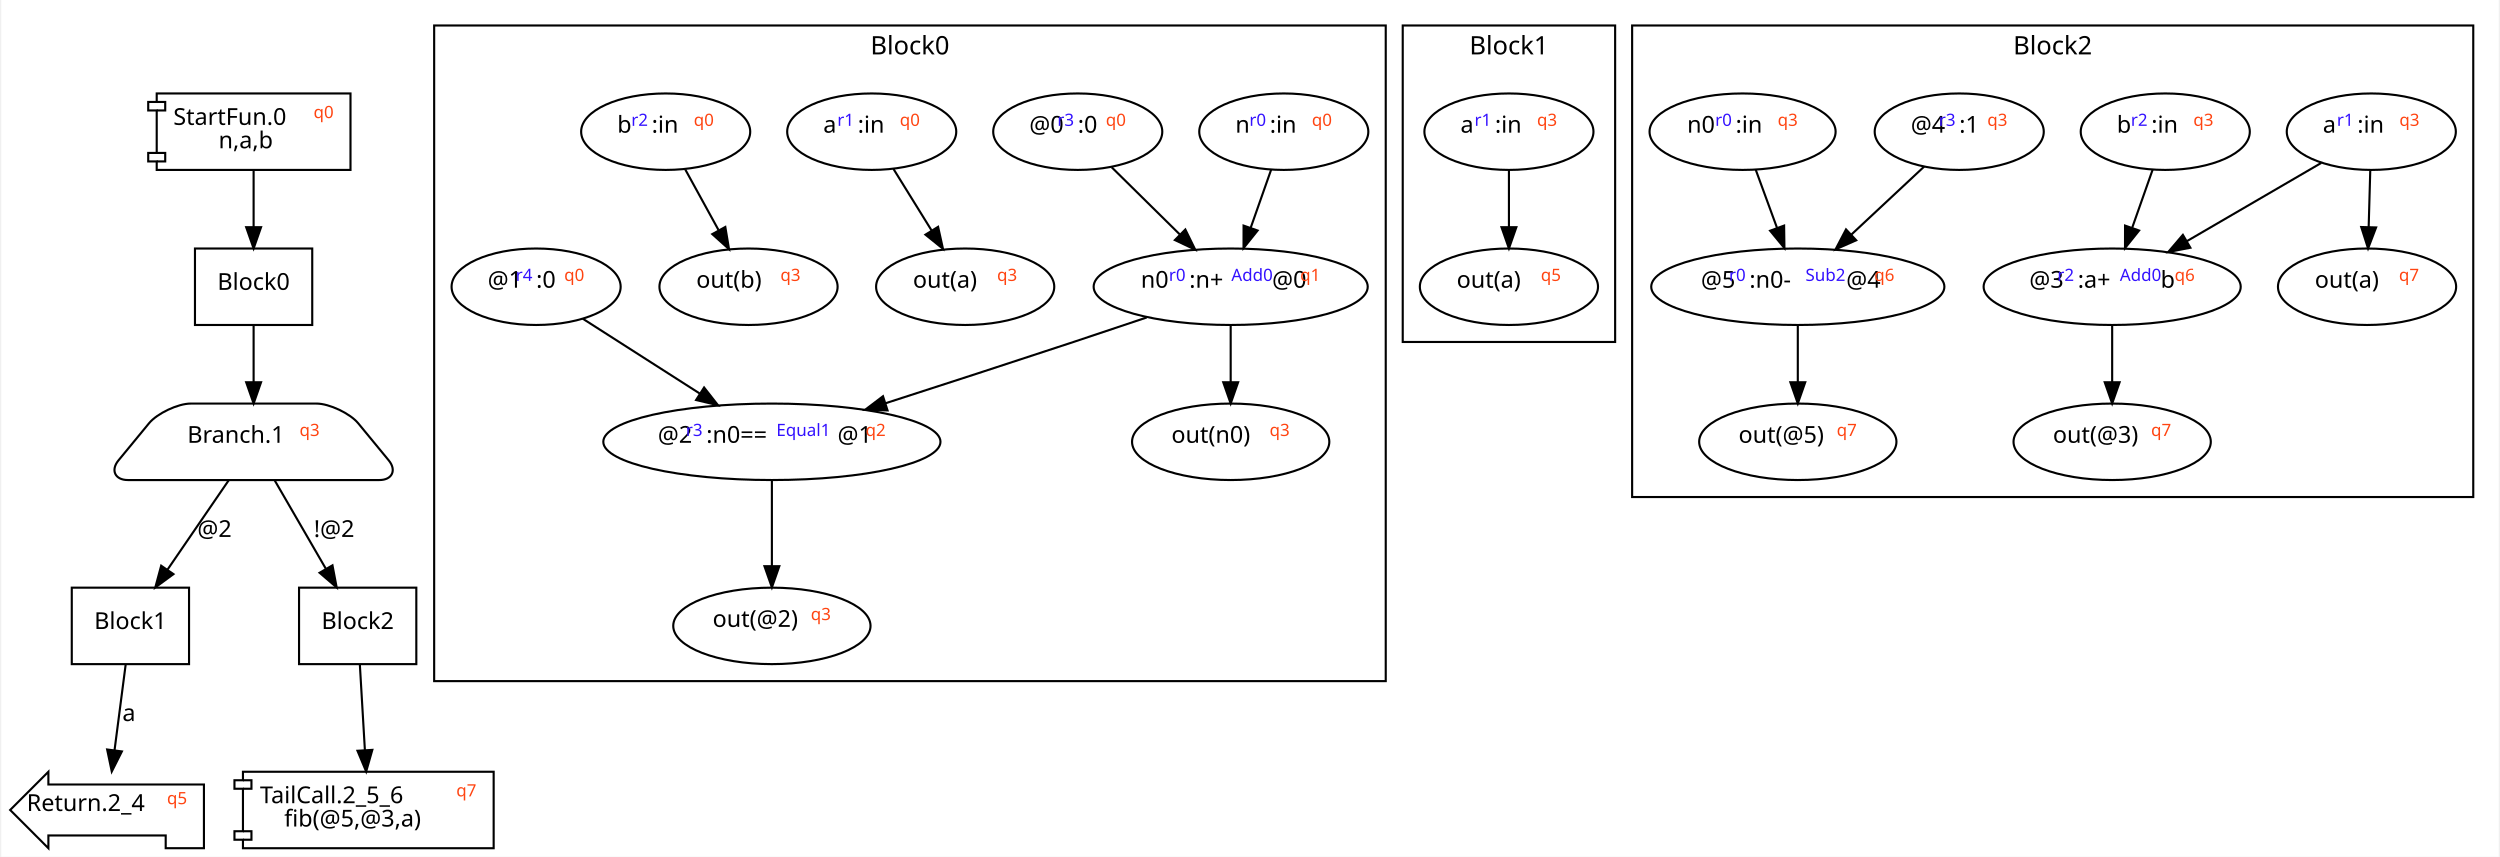
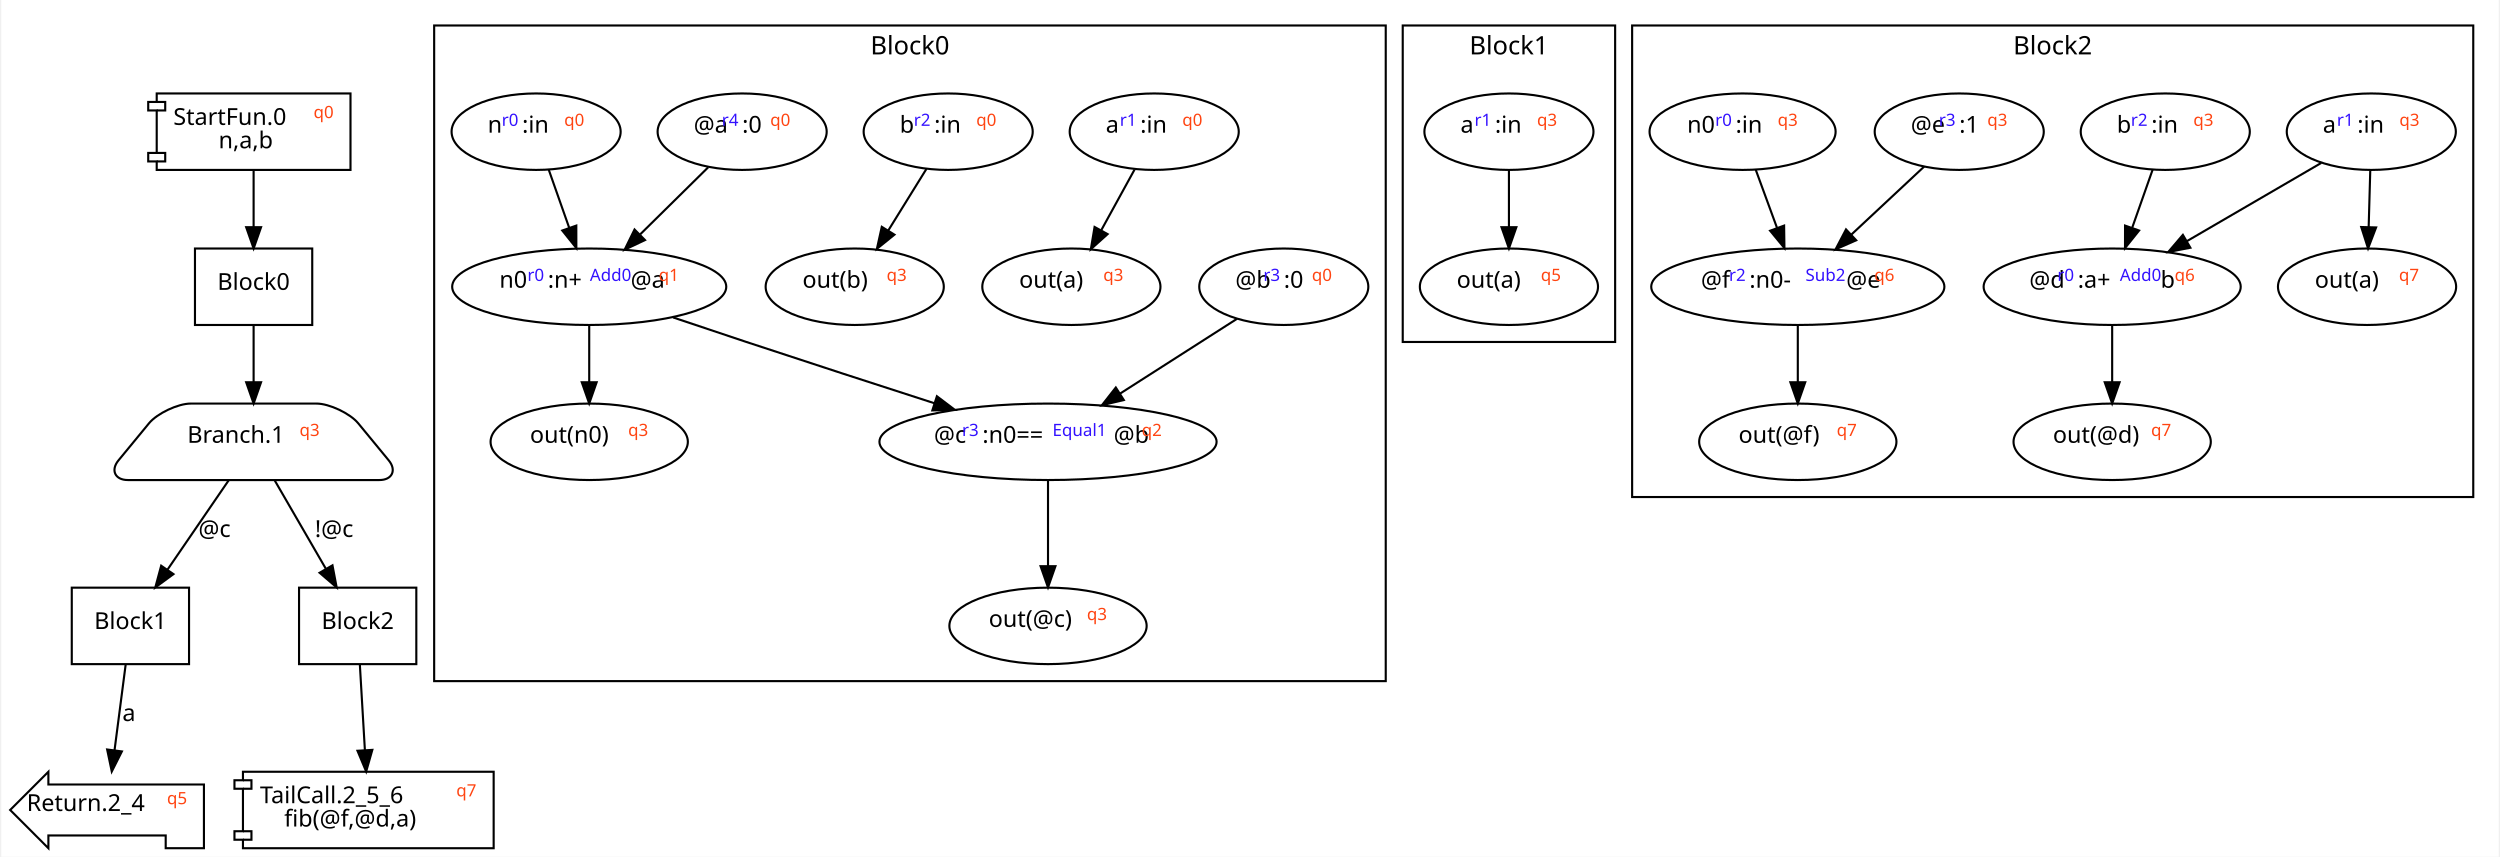
<svg xmlns="http://www.w3.org/2000/svg" width="1176pt" height="403pt" viewBox="0.00 0.00 1175.81 403.34">
  <g id="graph0" class="graph" transform="scale(1 1) rotate(0) translate(4 399.34)">
    <polygon fill="white" stroke="transparent" points="-4,4 -4,-399.34 1171.81,-399.34 1171.81,4 -4,4" />
    <g id="clust1" class="cluster">
      <polygon fill="none" stroke="black" points="199.81,-78.67 199.81,-387.34 647.81,-387.34 647.81,-78.67 199.81,-78.67" />
      <text text-anchor="middle" x="423.81" y="-373.74" font-family="Monaco" font-size="12.00">Block0</text>
    </g>
    <g id="clust2" class="cluster">
      <polygon fill="none" stroke="black" points="655.81,-238.34 655.81,-387.34 755.81,-387.34 755.81,-238.34 655.81,-238.34" />
      <text text-anchor="middle" x="705.81" y="-373.74" font-family="Monaco" font-size="12.00">Block1</text>
    </g>
    <g id="clust3" class="cluster">
      <polygon fill="none" stroke="black" points="763.81,-165.34 763.81,-387.34 1159.81,-387.34 1159.81,-165.34 763.81,-165.34" />
      <text text-anchor="middle" x="961.81" y="-373.74" font-family="Monaco" font-size="12.00">Block2</text>
    </g>
    <g id="node1" class="node">
      <polygon fill="none" stroke="black" points="160.42,-355.34 69.19,-355.34 69.19,-351.34 65.19,-351.34 65.19,-347.34 69.19,-347.34 69.19,-327.34 65.19,-327.34 65.19,-323.34 69.19,-323.34 69.19,-319.34 160.42,-319.34 160.42,-355.34" />
      <polyline fill="none" stroke="black" points="69.19,-351.34 73.19,-351.34 73.19,-347.34 69.19,-347.34 " />
      <polyline fill="none" stroke="black" points="69.19,-327.34 73.19,-327.34 73.19,-323.34 69.19,-323.34 " />
      <text text-anchor="start" x="77" y="-340.54" font-family="Monaco" font-size="11.00">StartFun.0</text>
      <text text-anchor="start" x="143.01" y="-340.54" font-family="Monaco" baseline-shift="super" font-size="8.00" fill="#ff4411">q0</text>
      <text text-anchor="start" x="98.3" y="-329.54" font-family="Monaco" font-size="11.00">n,a,b</text>
    </g>
    <g id="node2" class="node">
      <polygon fill="none" stroke="black" points="142.41,-282.34 87.2,-282.34 87.2,-246.34 142.41,-246.34 142.41,-282.34" />
      <text text-anchor="middle" x="114.81" y="-262.87" font-family="Monaco" font-size="11.00">Block0</text>
    </g>
    <g id="edge1" class="edge">
      <path fill="none" stroke="black" d="M114.81,-319.15C114.81,-311.13 114.81,-301.38 114.81,-292.41" />
      <polygon fill="black" stroke="black" points="118.31,-292.37 114.81,-282.37 111.31,-292.37 118.31,-292.37" />
    </g>
    <g id="node3" class="node">
      <path fill="none" stroke="black" d="M144.41,-209.34C144.41,-209.34 85.2,-209.34 85.2,-209.34 79.2,-209.34 69.39,-204.7 65.57,-200.07 65.57,-200.07 51.19,-182.6 51.19,-182.6 47.38,-177.97 49.57,-173.34 55.57,-173.34 55.57,-173.34 174.05,-173.34 174.05,-173.34 180.05,-173.34 182.23,-177.97 178.42,-182.6 178.42,-182.6 164.04,-200.07 164.04,-200.07 160.23,-204.7 150.41,-209.34 144.41,-209.34" />
      <text text-anchor="start" x="83.6" y="-190.87" font-family="Monaco" font-size="11.00">Branch.1</text>
      <text text-anchor="start" x="136.41" y="-190.87" font-family="Monaco" baseline-shift="super" font-size="8.00" fill="#ff4411">q3</text>
    </g>
    <g id="edge2" class="edge">
      <path fill="none" stroke="black" d="M114.81,-246.15C114.81,-238.13 114.81,-228.38 114.81,-219.41" />
      <polygon fill="black" stroke="black" points="118.31,-219.37 114.81,-209.37 111.31,-219.37 118.31,-219.37" />
    </g>
    <g id="node4" class="node">
      <polygon fill="none" stroke="black" points="84.41,-122.67 29.2,-122.67 29.2,-86.67 84.41,-86.67 84.41,-122.67" />
      <text text-anchor="middle" x="56.81" y="-103.2" font-family="Monaco" font-size="11.00">Block1</text>
    </g>
    <g id="edge3" class="edge">
      <path fill="none" stroke="black" d="M103.07,-173.2C94.81,-161.15 83.63,-144.82 74.32,-131.23" />
      <polygon fill="black" stroke="black" points="77.06,-129.05 68.53,-122.78 71.29,-133 77.06,-129.05" />
-       <text text-anchor="middle" x="96.41" y="-146.54" font-family="Monaco" font-size="11.00">@2</text>
+       <text text-anchor="middle" x="96.41" y="-146.54" font-family="Monaco" font-size="11.00">@c</text>
    </g>
    <g id="node5" class="node">
      <polygon fill="none" stroke="black" points="191.41,-122.67 136.2,-122.67 136.2,-86.67 191.41,-86.67 191.41,-122.67" />
      <text text-anchor="middle" x="163.81" y="-103.2" font-family="Monaco" font-size="11.00">Block2</text>
    </g>
    <g id="edge4" class="edge">
      <path fill="none" stroke="black" d="M124.72,-173.2C131.63,-161.27 140.97,-145.13 148.79,-131.62" />
      <polygon fill="black" stroke="black" points="151.93,-133.19 153.91,-122.78 145.87,-129.68 151.93,-133.19" />
-       <text text-anchor="middle" x="152.71" y="-146.54" font-family="Monaco" font-size="11.00">!@2</text>
+       <text text-anchor="middle" x="152.71" y="-146.54" font-family="Monaco" font-size="11.00">!@c</text>
    </g>
    <g id="node6" class="node">
      <polygon fill="none" stroke="black" points="91.42,-30 18.19,-30 18.19,-36 0.19,-18 18.19,0 18.19,-6 73.42,-6 73.42,0 91.42,0 91.42,-30" />
      <text text-anchor="start" x="8" y="-17.53" font-family="Monaco" font-size="11.00">Return.2_4</text>
      <text text-anchor="start" x="74.01" y="-17.53" font-family="Monaco" baseline-shift="super" font-size="8.00" fill="#ff4411">q5</text>
    </g>
    <g id="edge5" class="edge">
      <path fill="none" stroke="black" d="M54.58,-86.53C53.07,-74.94 51.05,-59.39 49.33,-46.13" />
      <polygon fill="black" stroke="black" points="52.79,-45.57 48.03,-36.11 45.85,-46.48 52.79,-45.57" />
      <text text-anchor="middle" x="56.11" y="-59.87" font-family="Monaco" font-size="11.00">a</text>
    </g>
    <g id="node7" class="node">
      <polygon fill="none" stroke="black" points="227.82,-36 109.79,-36 109.79,-32 105.79,-32 105.79,-28 109.79,-28 109.79,-8 105.79,-8 105.79,-4 109.79,-4 109.79,0 227.82,0 227.82,-36" />
      <polyline fill="none" stroke="black" points="109.79,-32 113.79,-32 113.79,-28 109.79,-28 " />
      <polyline fill="none" stroke="black" points="109.79,-8 113.79,-8 113.79,-4 109.79,-4 " />
      <text text-anchor="start" x="117.8" y="-21.2" font-family="Monaco" font-size="11.00">TailCall.2_5_6</text>
      <text text-anchor="start" x="210.21" y="-21.2" font-family="Monaco" baseline-shift="super" font-size="8.00" fill="#ff4411">q7</text>
-       <text text-anchor="start" x="129.2" y="-10.2" font-family="Monaco" font-size="11.00">fib(@5,@3,a)</text>
+       <text text-anchor="start" x="129.2" y="-10.2" font-family="Monaco" font-size="11.00">fib(@f,@d,a)</text>
    </g>
    <g id="edge6" class="edge">
      <path fill="none" stroke="black" d="M164.82,-86.53C165.5,-74.94 166.42,-59.39 167.2,-46.13" />
      <polygon fill="black" stroke="black" points="170.7,-46.3 167.8,-36.11 163.71,-45.88 170.7,-46.3" />
    </g>
    <g id="node8" class="node">
-       <ellipse fill="none" stroke="black" cx="347.81" cy="-264.34" rx="41.94" ry="18" />
-       <text text-anchor="start" x="323.2" y="-263.87" font-family="Monaco" font-size="11.00">out(b)</text>
-       <text text-anchor="start" x="362.81" y="-263.87" font-family="Monaco" baseline-shift="super" font-size="8.00" fill="#ff4411">q3</text>
+       <ellipse fill="none" stroke="black" cx="397.81" cy="-264.34" rx="41.94" ry="18" />
+       <text text-anchor="start" x="373.2" y="-263.87" font-family="Monaco" font-size="11.00">out(b)</text>
+       <text text-anchor="start" x="412.81" y="-263.87" font-family="Monaco" baseline-shift="super" font-size="8.00" fill="#ff4411">q3</text>
    </g>
    <g id="node9" class="node">
-       <ellipse fill="none" stroke="black" cx="574.81" cy="-191.34" rx="46.44" ry="18" />
-       <text text-anchor="start" x="546.9" y="-190.87" font-family="Monaco" font-size="11.00">out(n0)</text>
-       <text text-anchor="start" x="593.11" y="-190.87" font-family="Monaco" baseline-shift="super" font-size="8.00" fill="#ff4411">q3</text>
+       <ellipse fill="none" stroke="black" cx="272.81" cy="-191.34" rx="46.44" ry="18" />
+       <text text-anchor="start" x="244.9" y="-190.87" font-family="Monaco" font-size="11.00">out(n0)</text>
+       <text text-anchor="start" x="291.11" y="-190.87" font-family="Monaco" baseline-shift="super" font-size="8.00" fill="#ff4411">q3</text>
    </g>
    <g id="node10" class="node">
-       <ellipse fill="none" stroke="black" cx="599.81" cy="-337.34" rx="39.8" ry="18" />
-       <text text-anchor="start" x="577" y="-336.87" font-family="Monaco" font-size="11.00">n</text>
-       <text text-anchor="start" x="583.6" y="-336.87" font-family="Monaco" baseline-shift="super" font-size="8.00" fill="#3311ff">r0</text>
-       <text text-anchor="start" x="593.21" y="-336.87" font-family="Monaco" font-size="11.00">:in</text>
-       <text text-anchor="start" x="613.01" y="-336.87" font-family="Monaco" baseline-shift="super" font-size="8.00" fill="#ff4411">q0</text>
+       <ellipse fill="none" stroke="black" cx="599.81" cy="-264.34" rx="39.8" ry="18" />
+       <text text-anchor="start" x="577" y="-263.87" font-family="Monaco" font-size="11.00">@b</text>
+       <text text-anchor="start" x="590.2" y="-263.87" font-family="Monaco" baseline-shift="super" font-size="8.00" fill="#3311ff">r3</text>
+       <text text-anchor="start" x="599.81" y="-263.87" font-family="Monaco" font-size="11.00">:0</text>
+       <text text-anchor="start" x="613.01" y="-263.87" font-family="Monaco" baseline-shift="super" font-size="8.00" fill="#ff4411">q0</text>
+     </g>
+     <g id="node14" class="node">
+       <ellipse fill="none" stroke="black" cx="488.81" cy="-191.34" rx="79.37" ry="18" />
+       <text text-anchor="start" x="435.1" y="-190.87" font-family="Monaco" font-size="11.00">@c</text>
+       <text text-anchor="start" x="448.3" y="-190.87" font-family="Monaco" baseline-shift="super" font-size="8.00" fill="#3311ff">r3</text>
+       <text text-anchor="start" x="457.9" y="-190.87" font-family="Monaco" font-size="11.00">:n0==</text>
+       <text text-anchor="start" x="490.91" y="-190.87" font-family="Monaco" baseline-shift="super" font-size="8.00" fill="#3311ff">Equal1</text>
+       <text text-anchor="start" x="519.71" y="-190.87" font-family="Monaco" font-size="11.00">@b</text>
+       <text text-anchor="start" x="532.91" y="-190.87" font-family="Monaco" baseline-shift="super" font-size="8.00" fill="#ff4411">q2</text>
+     </g>
+     <g id="edge9" class="edge">
+       <path fill="none" stroke="black" d="M577.88,-249.31C562.13,-239.24 540.61,-225.47 522.67,-214" />
+       <polygon fill="black" stroke="black" points="524.5,-211.01 514.19,-208.57 520.73,-216.91 524.5,-211.01" />
+     </g>
+     <g id="node11" class="node">
+       <ellipse fill="none" stroke="black" cx="488.81" cy="-104.67" rx="46.44" ry="18" />
+       <text text-anchor="start" x="460.9" y="-104.2" font-family="Monaco" font-size="11.00">out(@c)</text>
+       <text text-anchor="start" x="507.11" y="-104.2" font-family="Monaco" baseline-shift="super" font-size="8.00" fill="#ff4411">q3</text>
    </g>
    <g id="node12" class="node">
-       <ellipse fill="none" stroke="black" cx="574.81" cy="-264.34" rx="64.52" ry="18" />
-       <text text-anchor="start" x="532.5" y="-263.87" font-family="Monaco" font-size="11.00">n0</text>
-       <text text-anchor="start" x="545.7" y="-263.87" font-family="Monaco" baseline-shift="super" font-size="8.00" fill="#3311ff">r0</text>
-       <text text-anchor="start" x="555.3" y="-263.87" font-family="Monaco" font-size="11.00">:n+</text>
-       <text text-anchor="start" x="575.11" y="-263.87" font-family="Monaco" baseline-shift="super" font-size="8.00" fill="#3311ff">Add0</text>
-       <text text-anchor="start" x="594.31" y="-263.87" font-family="Monaco" font-size="11.00">@0</text>
-       <text text-anchor="start" x="607.51" y="-263.87" font-family="Monaco" baseline-shift="super" font-size="8.00" fill="#ff4411">q1</text>
-     </g>
-     <g id="edge9" class="edge">
-       <path fill="none" stroke="black" d="M593.88,-319.51C591,-311.32 587.46,-301.27 584.22,-292.07" />
-       <polygon fill="black" stroke="black" points="587.48,-290.81 580.86,-282.54 580.88,-293.13 587.48,-290.81" />
-     </g>
-     <g id="node11" class="node">
-       <ellipse fill="none" stroke="black" cx="502.81" cy="-337.34" rx="39.8" ry="18" />
-       <text text-anchor="start" x="480" y="-336.87" font-family="Monaco" font-size="11.00">@0</text>
-       <text text-anchor="start" x="493.2" y="-336.87" font-family="Monaco" baseline-shift="super" font-size="8.00" fill="#3311ff">r3</text>
-       <text text-anchor="start" x="502.81" y="-336.87" font-family="Monaco" font-size="11.00">:0</text>
-       <text text-anchor="start" x="516.01" y="-336.87" font-family="Monaco" baseline-shift="super" font-size="8.00" fill="#ff4411">q0</text>
+       <ellipse fill="none" stroke="black" cx="538.81" cy="-337.34" rx="39.8" ry="18" />
+       <text text-anchor="start" x="516" y="-336.87" font-family="Monaco" font-size="11.00">a</text>
+       <text text-anchor="start" x="522.6" y="-336.87" font-family="Monaco" baseline-shift="super" font-size="8.00" fill="#3311ff">r1</text>
+       <text text-anchor="start" x="532.21" y="-336.87" font-family="Monaco" font-size="11.00">:in</text>
+       <text text-anchor="start" x="552.01" y="-336.87" font-family="Monaco" baseline-shift="super" font-size="8.00" fill="#ff4411">q0</text>
+     </g>
+     <g id="node18" class="node">
+       <ellipse fill="none" stroke="black" cx="499.81" cy="-264.34" rx="41.94" ry="18" />
+       <text text-anchor="start" x="475.2" y="-263.87" font-family="Monaco" font-size="11.00">out(a)</text>
+       <text text-anchor="start" x="514.81" y="-263.87" font-family="Monaco" baseline-shift="super" font-size="8.00" fill="#ff4411">q3</text>
+     </g>
+     <g id="edge7" class="edge">
+       <path fill="none" stroke="black" d="M529.56,-319.51C524.9,-311.02 519.14,-300.54 513.94,-291.07" />
+       <polygon fill="black" stroke="black" points="516.86,-289.12 508.98,-282.04 510.73,-292.49 516.86,-289.12" />
+     </g>
+     <g id="node13" class="node">
+       <ellipse fill="none" stroke="black" cx="441.81" cy="-337.34" rx="39.8" ry="18" />
+       <text text-anchor="start" x="419" y="-336.87" font-family="Monaco" font-size="11.00">b</text>
+       <text text-anchor="start" x="425.6" y="-336.87" font-family="Monaco" baseline-shift="super" font-size="8.00" fill="#3311ff">r2</text>
+       <text text-anchor="start" x="435.21" y="-336.87" font-family="Monaco" font-size="11.00">:in</text>
+       <text text-anchor="start" x="455.01" y="-336.87" font-family="Monaco" baseline-shift="super" font-size="8.00" fill="#ff4411">q0</text>
+     </g>
+     <g id="edge13" class="edge">
+       <path fill="none" stroke="black" d="M431.6,-319.87C426.24,-311.21 419.54,-300.41 413.53,-290.71" />
+       <polygon fill="black" stroke="black" points="416.5,-288.86 408.26,-282.21 410.55,-292.55 416.5,-288.86" />
+     </g>
+     <g id="edge8" class="edge">
+       <path fill="none" stroke="black" d="M488.81,-173.2C488.81,-161.61 488.81,-146.06 488.81,-132.8" />
+       <polygon fill="black" stroke="black" points="492.31,-132.78 488.81,-122.78 485.31,-132.78 492.31,-132.78" />
+     </g>
+     <g id="node15" class="node">
+       <ellipse fill="none" stroke="black" cx="344.81" cy="-337.34" rx="39.8" ry="18" />
+       <text text-anchor="start" x="322" y="-336.87" font-family="Monaco" font-size="11.00">@a</text>
+       <text text-anchor="start" x="335.2" y="-336.87" font-family="Monaco" baseline-shift="super" font-size="8.00" fill="#3311ff">r4</text>
+       <text text-anchor="start" x="344.81" y="-336.87" font-family="Monaco" font-size="11.00">:0</text>
+       <text text-anchor="start" x="358.01" y="-336.87" font-family="Monaco" baseline-shift="super" font-size="8.00" fill="#ff4411">q0</text>
+     </g>
+     <g id="node17" class="node">
+       <ellipse fill="none" stroke="black" cx="272.81" cy="-264.34" rx="64.52" ry="18" />
+       <text text-anchor="start" x="230.5" y="-263.87" font-family="Monaco" font-size="11.00">n0</text>
+       <text text-anchor="start" x="243.7" y="-263.87" font-family="Monaco" baseline-shift="super" font-size="8.00" fill="#3311ff">r0</text>
+       <text text-anchor="start" x="253.3" y="-263.87" font-family="Monaco" font-size="11.00">:n+</text>
+       <text text-anchor="start" x="273.11" y="-263.87" font-family="Monaco" baseline-shift="super" font-size="8.00" fill="#3311ff">Add0</text>
+       <text text-anchor="start" x="292.31" y="-263.87" font-family="Monaco" font-size="11.00">@a</text>
+       <text text-anchor="start" x="305.51" y="-263.87" font-family="Monaco" baseline-shift="super" font-size="8.00" fill="#ff4411">q1</text>
+     </g>
+     <g id="edge11" class="edge">
+       <path fill="none" stroke="black" d="M328.83,-320.58C319.43,-311.31 307.35,-299.4 296.82,-289.02" />
+       <polygon fill="black" stroke="black" points="299.07,-286.32 289.49,-281.79 294.15,-291.3 299.07,-286.32" />
+     </g>
+     <g id="node16" class="node">
+       <ellipse fill="none" stroke="black" cx="247.81" cy="-337.34" rx="39.8" ry="18" />
+       <text text-anchor="start" x="225" y="-336.87" font-family="Monaco" font-size="11.00">n</text>
+       <text text-anchor="start" x="231.6" y="-336.87" font-family="Monaco" baseline-shift="super" font-size="8.00" fill="#3311ff">r0</text>
+       <text text-anchor="start" x="241.21" y="-336.87" font-family="Monaco" font-size="11.00">:in</text>
+       <text text-anchor="start" x="261.01" y="-336.87" font-family="Monaco" baseline-shift="super" font-size="8.00" fill="#ff4411">q0</text>
+     </g>
+     <g id="edge12" class="edge">
+       <path fill="none" stroke="black" d="M253.73,-319.51C256.62,-311.32 260.15,-301.27 263.39,-292.07" />
+       <polygon fill="black" stroke="black" points="266.73,-293.13 266.75,-282.54 260.13,-290.81 266.73,-293.13" />
+     </g>
+     <g id="edge14" class="edge">
+       <path fill="none" stroke="black" d="M272.81,-246.15C272.81,-238.13 272.81,-228.38 272.81,-219.41" />
+       <polygon fill="black" stroke="black" points="276.31,-219.37 272.81,-209.37 269.31,-219.37 276.31,-219.37" />
    </g>
    <g id="edge10" class="edge">
-       <path fill="none" stroke="black" d="M518.79,-320.58C528.19,-311.31 540.26,-299.4 550.79,-289.02" />
-       <polygon fill="black" stroke="black" points="553.46,-291.3 558.12,-281.79 548.54,-286.32 553.46,-291.3" />
-     </g>
-     <g id="edge14" class="edge">
-       <path fill="none" stroke="black" d="M574.81,-246.15C574.81,-238.13 574.81,-228.38 574.81,-219.41" />
-       <polygon fill="black" stroke="black" points="578.31,-219.37 574.81,-209.37 571.31,-219.37 578.31,-219.37" />
-     </g>
-     <g id="node18" class="node">
-       <ellipse fill="none" stroke="black" cx="358.81" cy="-191.34" rx="79.37" ry="18" />
-       <text text-anchor="start" x="305.1" y="-190.87" font-family="Monaco" font-size="11.00">@2</text>
-       <text text-anchor="start" x="318.3" y="-190.87" font-family="Monaco" baseline-shift="super" font-size="8.00" fill="#3311ff">r3</text>
-       <text text-anchor="start" x="327.9" y="-190.87" font-family="Monaco" font-size="11.00">:n0==</text>
-       <text text-anchor="start" x="360.91" y="-190.87" font-family="Monaco" baseline-shift="super" font-size="8.00" fill="#3311ff">Equal1</text>
-       <text text-anchor="start" x="389.71" y="-190.87" font-family="Monaco" font-size="11.00">@1</text>
-       <text text-anchor="start" x="402.91" y="-190.87" font-family="Monaco" baseline-shift="super" font-size="8.00" fill="#ff4411">q2</text>
-     </g>
-     <g id="edge11" class="edge">
-       <path fill="none" stroke="black" d="M535.28,-249.88C524.14,-246.12 512.01,-242.04 500.81,-238.34 471.55,-228.66 438.84,-218.05 412.2,-209.46" />
-       <polygon fill="black" stroke="black" points="413.26,-206.12 402.67,-206.39 411.12,-212.79 413.26,-206.12" />
-     </g>
-     <g id="node13" class="node">
-       <ellipse fill="none" stroke="black" cx="358.81" cy="-104.67" rx="46.44" ry="18" />
-       <text text-anchor="start" x="330.9" y="-104.2" font-family="Monaco" font-size="11.00">out(@2)</text>
-       <text text-anchor="start" x="377.11" y="-104.2" font-family="Monaco" baseline-shift="super" font-size="8.00" fill="#ff4411">q3</text>
-     </g>
-     <g id="node14" class="node">
-       <ellipse fill="none" stroke="black" cx="405.81" cy="-337.34" rx="39.8" ry="18" />
-       <text text-anchor="start" x="383" y="-336.87" font-family="Monaco" font-size="11.00">a</text>
-       <text text-anchor="start" x="389.6" y="-336.87" font-family="Monaco" baseline-shift="super" font-size="8.00" fill="#3311ff">r1</text>
-       <text text-anchor="start" x="399.21" y="-336.87" font-family="Monaco" font-size="11.00">:in</text>
-       <text text-anchor="start" x="419.01" y="-336.87" font-family="Monaco" baseline-shift="super" font-size="8.00" fill="#ff4411">q0</text>
-     </g>
-     <g id="node16" class="node">
-       <ellipse fill="none" stroke="black" cx="449.81" cy="-264.34" rx="41.94" ry="18" />
-       <text text-anchor="start" x="425.2" y="-263.87" font-family="Monaco" font-size="11.00">out(a)</text>
-       <text text-anchor="start" x="464.81" y="-263.87" font-family="Monaco" baseline-shift="super" font-size="8.00" fill="#ff4411">q3</text>
-     </g>
-     <g id="edge8" class="edge">
-       <path fill="none" stroke="black" d="M416.01,-319.87C421.38,-311.21 428.07,-300.41 434.08,-290.71" />
-       <polygon fill="black" stroke="black" points="437.06,-292.55 439.35,-282.21 431.11,-288.86 437.06,-292.55" />
-     </g>
-     <g id="node15" class="node">
-       <ellipse fill="none" stroke="black" cx="308.81" cy="-337.34" rx="39.8" ry="18" />
-       <text text-anchor="start" x="286" y="-336.87" font-family="Monaco" font-size="11.00">b</text>
-       <text text-anchor="start" x="292.6" y="-336.87" font-family="Monaco" baseline-shift="super" font-size="8.00" fill="#3311ff">r2</text>
-       <text text-anchor="start" x="302.21" y="-336.87" font-family="Monaco" font-size="11.00">:in</text>
-       <text text-anchor="start" x="322.01" y="-336.87" font-family="Monaco" baseline-shift="super" font-size="8.00" fill="#ff4411">q0</text>
-     </g>
-     <g id="edge13" class="edge">
-       <path fill="none" stroke="black" d="M318.05,-319.51C322.71,-311.02 328.47,-300.54 333.67,-291.07" />
-       <polygon fill="black" stroke="black" points="336.88,-292.49 338.63,-282.04 330.75,-289.12 336.88,-292.49" />
-     </g>
-     <g id="node17" class="node">
-       <ellipse fill="none" stroke="black" cx="247.81" cy="-264.34" rx="39.8" ry="18" />
-       <text text-anchor="start" x="225" y="-263.87" font-family="Monaco" font-size="11.00">@1</text>
-       <text text-anchor="start" x="238.2" y="-263.87" font-family="Monaco" baseline-shift="super" font-size="8.00" fill="#3311ff">r4</text>
-       <text text-anchor="start" x="247.81" y="-263.87" font-family="Monaco" font-size="11.00">:0</text>
-       <text text-anchor="start" x="261.01" y="-263.87" font-family="Monaco" baseline-shift="super" font-size="8.00" fill="#ff4411">q0</text>
-     </g>
-     <g id="edge12" class="edge">
-       <path fill="none" stroke="black" d="M269.74,-249.31C285.48,-239.24 307,-225.47 324.95,-214" />
-       <polygon fill="black" stroke="black" points="326.89,-216.91 333.43,-208.57 323.12,-211.01 326.89,-216.91" />
-     </g>
-     <g id="edge7" class="edge">
-       <path fill="none" stroke="black" d="M358.81,-173.2C358.81,-161.61 358.81,-146.06 358.81,-132.8" />
-       <polygon fill="black" stroke="black" points="362.31,-132.78 358.81,-122.78 355.31,-132.78 362.31,-132.78" />
+       <path fill="none" stroke="black" d="M312.33,-249.88C323.47,-246.12 335.61,-242.04 346.81,-238.34 376.06,-228.66 408.77,-218.05 435.42,-209.46" />
+       <polygon fill="black" stroke="black" points="436.5,-212.79 444.94,-206.39 434.35,-206.12 436.5,-212.79" />
    </g>
    <g id="node19" class="node">
      <ellipse fill="none" stroke="black" cx="705.81" cy="-337.34" rx="39.8" ry="18" />
      <text text-anchor="start" x="683" y="-336.87" font-family="Monaco" font-size="11.00">a</text>
      <text text-anchor="start" x="689.6" y="-336.87" font-family="Monaco" baseline-shift="super" font-size="8.00" fill="#3311ff">r1</text>
      <text text-anchor="start" x="699.21" y="-336.87" font-family="Monaco" font-size="11.00">:in</text>
      <text text-anchor="start" x="719.01" y="-336.87" font-family="Monaco" baseline-shift="super" font-size="8.00" fill="#ff4411">q3</text>
    </g>
    <g id="node20" class="node">
      <ellipse fill="none" stroke="black" cx="705.81" cy="-264.34" rx="41.94" ry="18" />
      <text text-anchor="start" x="681.2" y="-263.87" font-family="Monaco" font-size="11.00">out(a)</text>
      <text text-anchor="start" x="720.81" y="-263.87" font-family="Monaco" baseline-shift="super" font-size="8.00" fill="#ff4411">q5</text>
    </g>
    <g id="edge15" class="edge">
      <path fill="none" stroke="black" d="M705.81,-319.15C705.81,-311.13 705.81,-301.38 705.81,-292.41" />
      <polygon fill="black" stroke="black" points="709.31,-292.37 705.81,-282.37 702.31,-292.37 709.31,-292.37" />
    </g>
    <g id="node21" class="node">
+       <ellipse fill="none" stroke="black" cx="917.81" cy="-337.34" rx="39.8" ry="18" />
+       <text text-anchor="start" x="895" y="-336.87" font-family="Monaco" font-size="11.00">@e</text>
+       <text text-anchor="start" x="908.2" y="-336.87" font-family="Monaco" baseline-shift="super" font-size="8.00" fill="#3311ff">r3</text>
+       <text text-anchor="start" x="917.81" y="-336.87" font-family="Monaco" font-size="11.00">:1</text>
+       <text text-anchor="start" x="931.01" y="-336.87" font-family="Monaco" baseline-shift="super" font-size="8.00" fill="#ff4411">q3</text>
+     </g>
+     <g id="node22" class="node">
+       <ellipse fill="none" stroke="black" cx="841.81" cy="-264.34" rx="69.01" ry="18" />
+       <text text-anchor="start" x="796.2" y="-263.87" font-family="Monaco" font-size="11.00">@f</text>
+       <text text-anchor="start" x="809.4" y="-263.87" font-family="Monaco" baseline-shift="super" font-size="8.00" fill="#3311ff">r2</text>
+       <text text-anchor="start" x="819" y="-263.87" font-family="Monaco" font-size="11.00">:n0-</text>
+       <text text-anchor="start" x="845.41" y="-263.87" font-family="Monaco" baseline-shift="super" font-size="8.00" fill="#3311ff">Sub2</text>
+       <text text-anchor="start" x="864.61" y="-263.87" font-family="Monaco" font-size="11.00">@e</text>
+       <text text-anchor="start" x="877.81" y="-263.87" font-family="Monaco" baseline-shift="super" font-size="8.00" fill="#ff4411">q6</text>
+     </g>
+     <g id="edge20" class="edge">
+       <path fill="none" stroke="black" d="M901.32,-320.93C891.31,-311.59 878.34,-299.47 867.07,-288.94" />
+       <polygon fill="black" stroke="black" points="869.29,-286.22 859.59,-281.95 864.51,-291.34 869.29,-286.22" />
+     </g>
+     <g id="node27" class="node">
+       <ellipse fill="none" stroke="black" cx="841.81" cy="-191.34" rx="46.44" ry="18" />
+       <text text-anchor="start" x="813.9" y="-190.87" font-family="Monaco" font-size="11.00">out(@f)</text>
+       <text text-anchor="start" x="860.11" y="-190.87" font-family="Monaco" baseline-shift="super" font-size="8.00" fill="#ff4411">q7</text>
+     </g>
+     <g id="edge22" class="edge">
+       <path fill="none" stroke="black" d="M841.81,-246.15C841.81,-238.13 841.81,-228.38 841.81,-219.41" />
+       <polygon fill="black" stroke="black" points="845.31,-219.37 841.81,-209.37 838.31,-219.37 845.31,-219.37" />
+     </g>
+     <g id="node23" class="node">
+       <ellipse fill="none" stroke="black" cx="989.81" cy="-191.34" rx="46.44" ry="18" />
+       <text text-anchor="start" x="961.9" y="-190.87" font-family="Monaco" font-size="11.00">out(@d)</text>
+       <text text-anchor="start" x="1008.11" y="-190.87" font-family="Monaco" baseline-shift="super" font-size="8.00" fill="#ff4411">q7</text>
+     </g>
+     <g id="node24" class="node">
      <ellipse fill="none" stroke="black" cx="989.81" cy="-264.34" rx="60.52" ry="18" />
-       <text text-anchor="start" x="950.8" y="-263.87" font-family="Monaco" font-size="11.00">@3</text>
-       <text text-anchor="start" x="964" y="-263.87" font-family="Monaco" baseline-shift="super" font-size="8.00" fill="#3311ff">r2</text>
+       <text text-anchor="start" x="950.8" y="-263.87" font-family="Monaco" font-size="11.00">@d</text>
+       <text text-anchor="start" x="964" y="-263.87" font-family="Monaco" baseline-shift="super" font-size="8.00" fill="#3311ff">r0</text>
      <text text-anchor="start" x="973.6" y="-263.87" font-family="Monaco" font-size="11.00">:a+</text>
      <text text-anchor="start" x="993.41" y="-263.87" font-family="Monaco" baseline-shift="super" font-size="8.00" fill="#3311ff">Add0</text>
      <text text-anchor="start" x="1012.61" y="-263.87" font-family="Monaco" font-size="11.00">b</text>
      <text text-anchor="start" x="1019.21" y="-263.87" font-family="Monaco" baseline-shift="super" font-size="8.00" fill="#ff4411">q6</text>
    </g>
-     <g id="node23" class="node">
-       <ellipse fill="none" stroke="black" cx="989.81" cy="-191.34" rx="46.44" ry="18" />
-       <text text-anchor="start" x="961.9" y="-190.87" font-family="Monaco" font-size="11.00">out(@3)</text>
-       <text text-anchor="start" x="1008.11" y="-190.87" font-family="Monaco" baseline-shift="super" font-size="8.00" fill="#ff4411">q7</text>
-     </g>
-     <g id="edge18" class="edge">
+     <g id="edge17" class="edge">
      <path fill="none" stroke="black" d="M989.81,-246.15C989.81,-238.13 989.81,-228.38 989.81,-219.41" />
      <polygon fill="black" stroke="black" points="993.31,-219.37 989.81,-209.37 986.31,-219.37 993.31,-219.37" />
    </g>
-     <g id="node22" class="node">
-       <ellipse fill="none" stroke="black" cx="917.81" cy="-337.34" rx="39.8" ry="18" />
-       <text text-anchor="start" x="895" y="-336.87" font-family="Monaco" font-size="11.00">@4</text>
-       <text text-anchor="start" x="908.2" y="-336.87" font-family="Monaco" baseline-shift="super" font-size="8.00" fill="#3311ff">r3</text>
-       <text text-anchor="start" x="917.81" y="-336.87" font-family="Monaco" font-size="11.00">:1</text>
-       <text text-anchor="start" x="931.01" y="-336.87" font-family="Monaco" baseline-shift="super" font-size="8.00" fill="#ff4411">q3</text>
-     </g>
-     <g id="node27" class="node">
-       <ellipse fill="none" stroke="black" cx="841.81" cy="-264.34" rx="69.01" ry="18" />
-       <text text-anchor="start" x="796.2" y="-263.87" font-family="Monaco" font-size="11.00">@5</text>
-       <text text-anchor="start" x="809.4" y="-263.87" font-family="Monaco" baseline-shift="super" font-size="8.00" fill="#3311ff">r0</text>
-       <text text-anchor="start" x="819" y="-263.87" font-family="Monaco" font-size="11.00">:n0-</text>
-       <text text-anchor="start" x="845.41" y="-263.87" font-family="Monaco" baseline-shift="super" font-size="8.00" fill="#3311ff">Sub2</text>
-       <text text-anchor="start" x="864.61" y="-263.87" font-family="Monaco" font-size="11.00">@4</text>
-       <text text-anchor="start" x="877.81" y="-263.87" font-family="Monaco" baseline-shift="super" font-size="8.00" fill="#ff4411">q6</text>
-     </g>
-     <g id="edge21" class="edge">
-       <path fill="none" stroke="black" d="M901.32,-320.93C891.31,-311.59 878.34,-299.47 867.07,-288.94" />
-       <polygon fill="black" stroke="black" points="869.29,-286.22 859.59,-281.95 864.51,-291.34 869.29,-286.22" />
-     </g>
-     <g id="node24" class="node">
+     <g id="node25" class="node">
      <ellipse fill="none" stroke="black" cx="1111.81" cy="-337.34" rx="39.8" ry="18" />
      <text text-anchor="start" x="1089" y="-336.87" font-family="Monaco" font-size="11.00">a</text>
      <text text-anchor="start" x="1095.6" y="-336.87" font-family="Monaco" baseline-shift="super" font-size="8.00" fill="#3311ff">r1</text>
      <text text-anchor="start" x="1105.21" y="-336.87" font-family="Monaco" font-size="11.00">:in</text>
      <text text-anchor="start" x="1125.01" y="-336.87" font-family="Monaco" baseline-shift="super" font-size="8.00" fill="#ff4411">q3</text>
    </g>
-     <g id="edge19" class="edge">
+     <g id="edge18" class="edge">
      <path fill="none" stroke="black" d="M1088.28,-322.65C1070.31,-312.19 1045.25,-297.6 1024.9,-285.76" />
      <polygon fill="black" stroke="black" points="1026.63,-282.71 1016.22,-280.71 1023.1,-288.77 1026.63,-282.71" />
    </g>
-     <g id="node25" class="node">
+     <g id="node26" class="node">
      <ellipse fill="none" stroke="black" cx="1109.81" cy="-264.34" rx="41.94" ry="18" />
      <text text-anchor="start" x="1085.2" y="-263.87" font-family="Monaco" font-size="11.00">out(a)</text>
      <text text-anchor="start" x="1124.81" y="-263.87" font-family="Monaco" baseline-shift="super" font-size="8.00" fill="#ff4411">q7</text>
    </g>
    <g id="edge16" class="edge">
      <path fill="none" stroke="black" d="M1111.32,-319.15C1111.1,-311.13 1110.82,-301.38 1110.57,-292.41" />
      <polygon fill="black" stroke="black" points="1114.07,-292.26 1110.29,-282.37 1107.07,-292.46 1114.07,-292.26" />
-     </g>
-     <g id="node26" class="node">
-       <ellipse fill="none" stroke="black" cx="841.81" cy="-191.34" rx="46.44" ry="18" />
-       <text text-anchor="start" x="813.9" y="-190.87" font-family="Monaco" font-size="11.00">out(@5)</text>
-       <text text-anchor="start" x="860.11" y="-190.87" font-family="Monaco" baseline-shift="super" font-size="8.00" fill="#ff4411">q7</text>
-     </g>
-     <g id="edge17" class="edge">
-       <path fill="none" stroke="black" d="M841.81,-246.15C841.81,-238.13 841.81,-228.38 841.81,-219.41" />
-       <polygon fill="black" stroke="black" points="845.31,-219.37 841.81,-209.37 838.31,-219.37 845.31,-219.37" />
    </g>
    <g id="node28" class="node">
      <ellipse fill="none" stroke="black" cx="1014.81" cy="-337.34" rx="39.8" ry="18" />
      <text text-anchor="start" x="992" y="-336.87" font-family="Monaco" font-size="11.00">b</text>
      <text text-anchor="start" x="998.6" y="-336.87" font-family="Monaco" baseline-shift="super" font-size="8.00" fill="#3311ff">r2</text>
      <text text-anchor="start" x="1008.21" y="-336.87" font-family="Monaco" font-size="11.00">:in</text>
      <text text-anchor="start" x="1028.01" y="-336.87" font-family="Monaco" baseline-shift="super" font-size="8.00" fill="#ff4411">q3</text>
    </g>
-     <g id="edge20" class="edge">
+     <g id="edge19" class="edge">
      <path fill="none" stroke="black" d="M1008.88,-319.51C1006,-311.32 1002.46,-301.27 999.22,-292.07" />
      <polygon fill="black" stroke="black" points="1002.48,-290.81 995.86,-282.54 995.88,-293.13 1002.48,-290.81" />
    </g>
    <g id="node29" class="node">
      <ellipse fill="none" stroke="black" cx="815.81" cy="-337.34" rx="43.8" ry="18" />
      <text text-anchor="start" x="789.7" y="-336.87" font-family="Monaco" font-size="11.00">n0</text>
      <text text-anchor="start" x="802.9" y="-336.87" font-family="Monaco" baseline-shift="super" font-size="8.00" fill="#3311ff">r0</text>
      <text text-anchor="start" x="812.51" y="-336.87" font-family="Monaco" font-size="11.00">:in</text>
      <text text-anchor="start" x="832.31" y="-336.87" font-family="Monaco" baseline-shift="super" font-size="8.00" fill="#ff4411">q3</text>
    </g>
-     <g id="edge22" class="edge">
+     <g id="edge21" class="edge">
      <path fill="none" stroke="black" d="M821.97,-319.51C824.97,-311.32 828.65,-301.27 832.02,-292.07" />
      <polygon fill="black" stroke="black" points="835.36,-293.13 835.51,-282.54 828.78,-290.72 835.36,-293.13" />
    </g>
  </g>
</svg>
